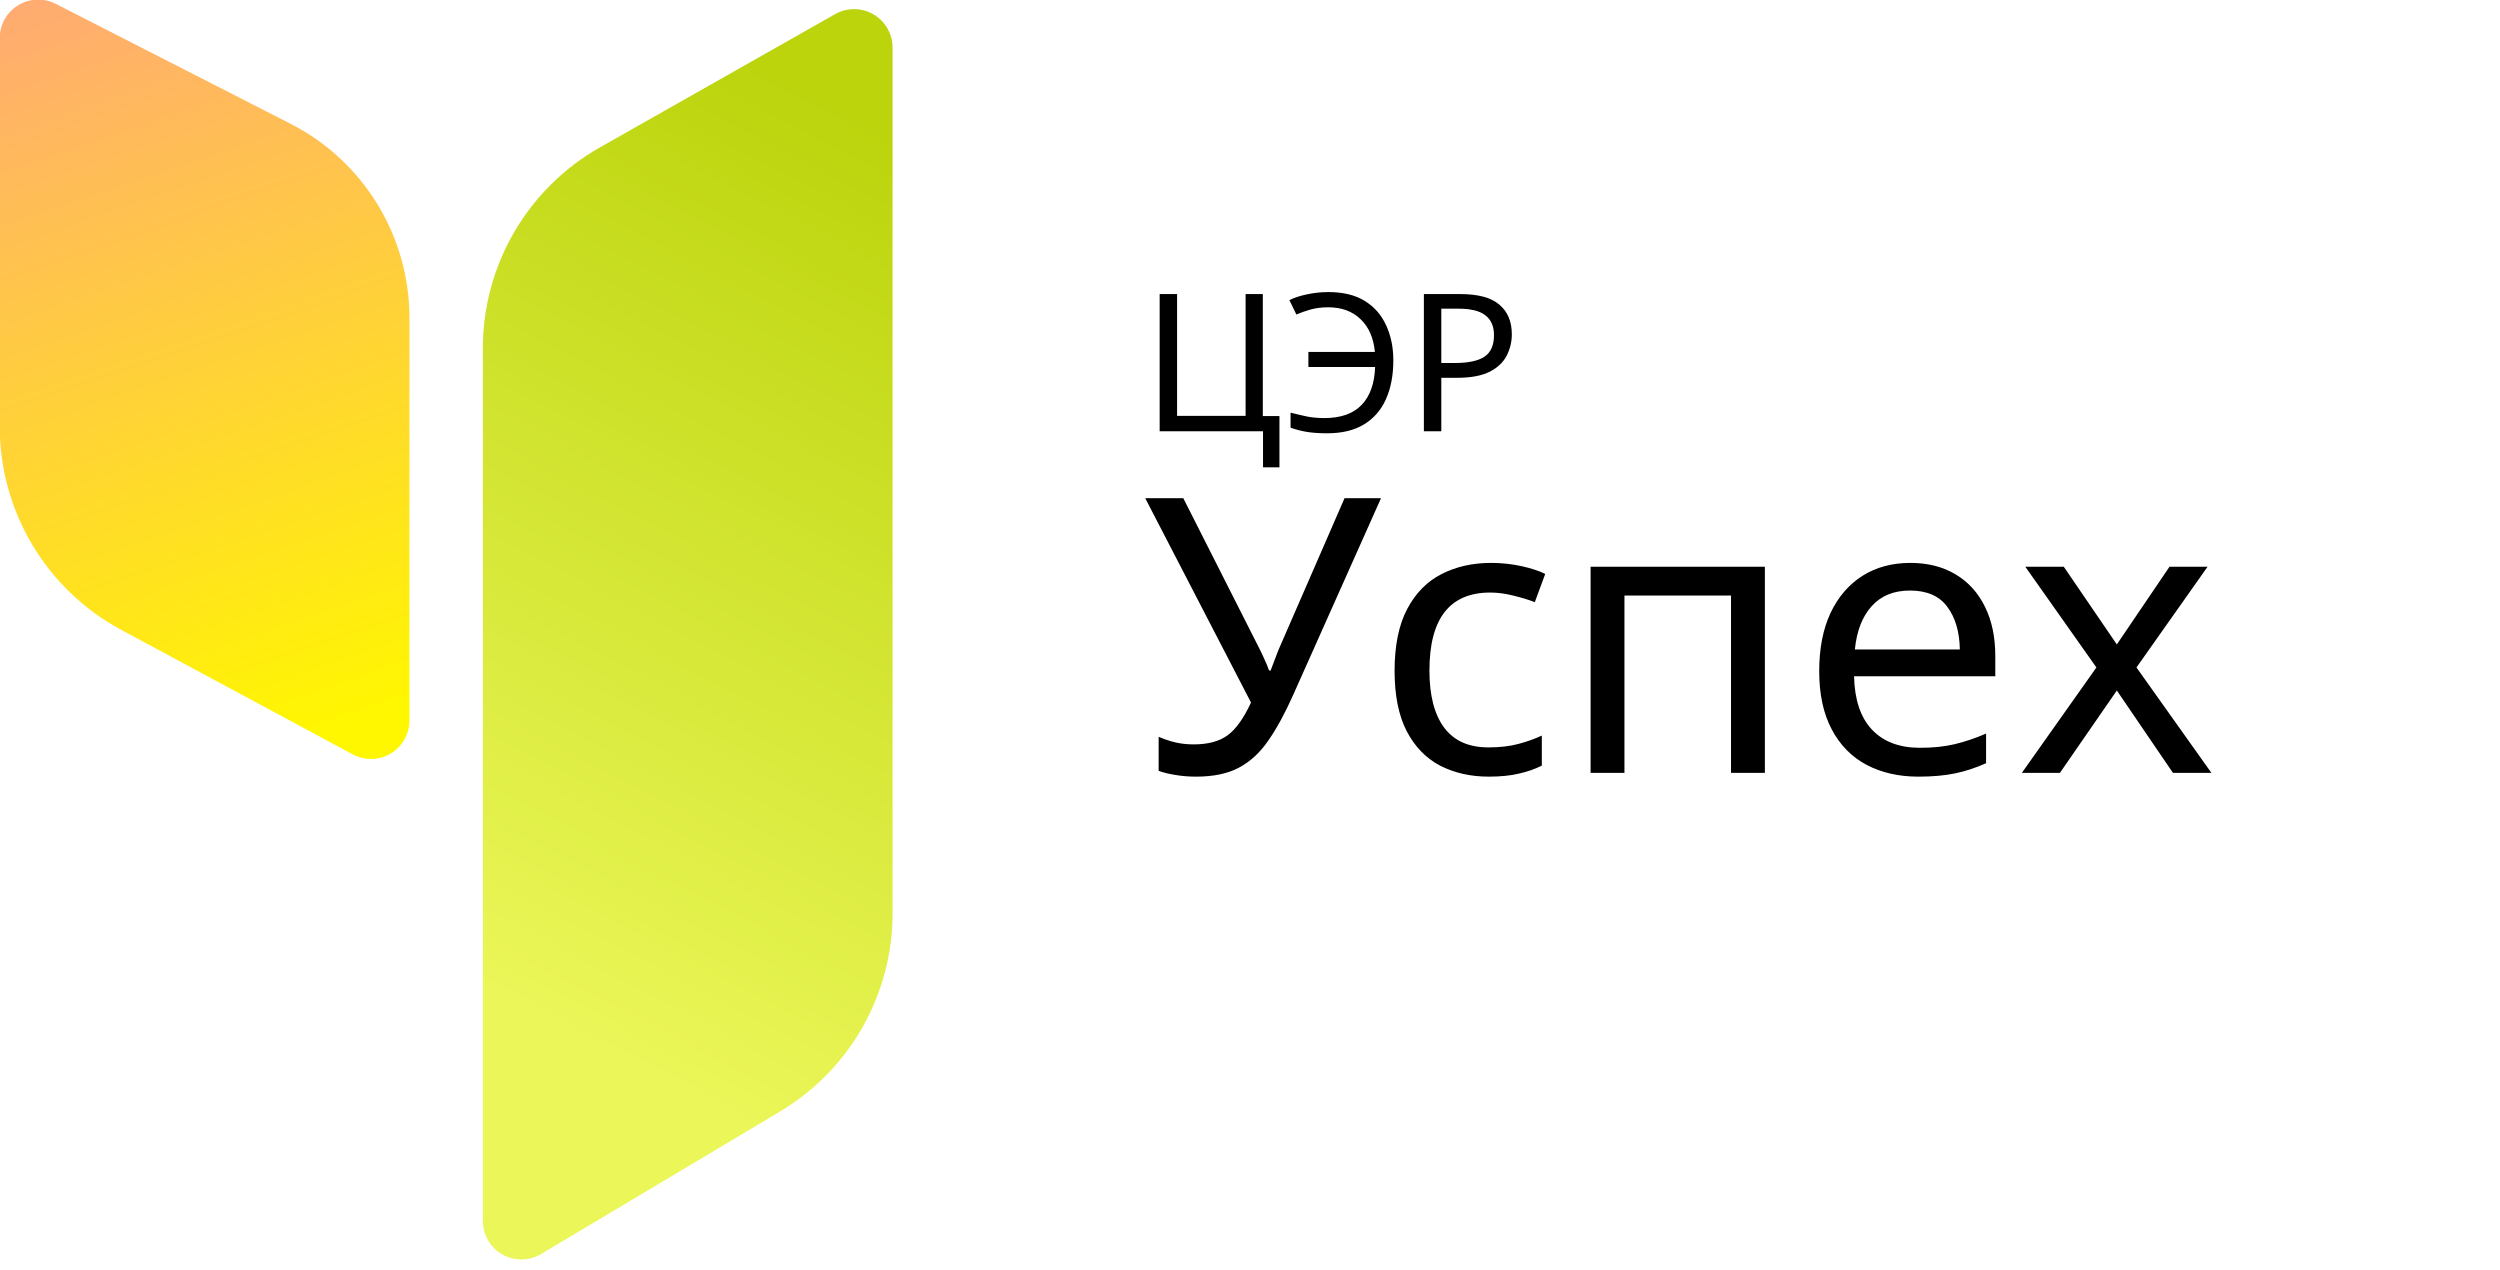
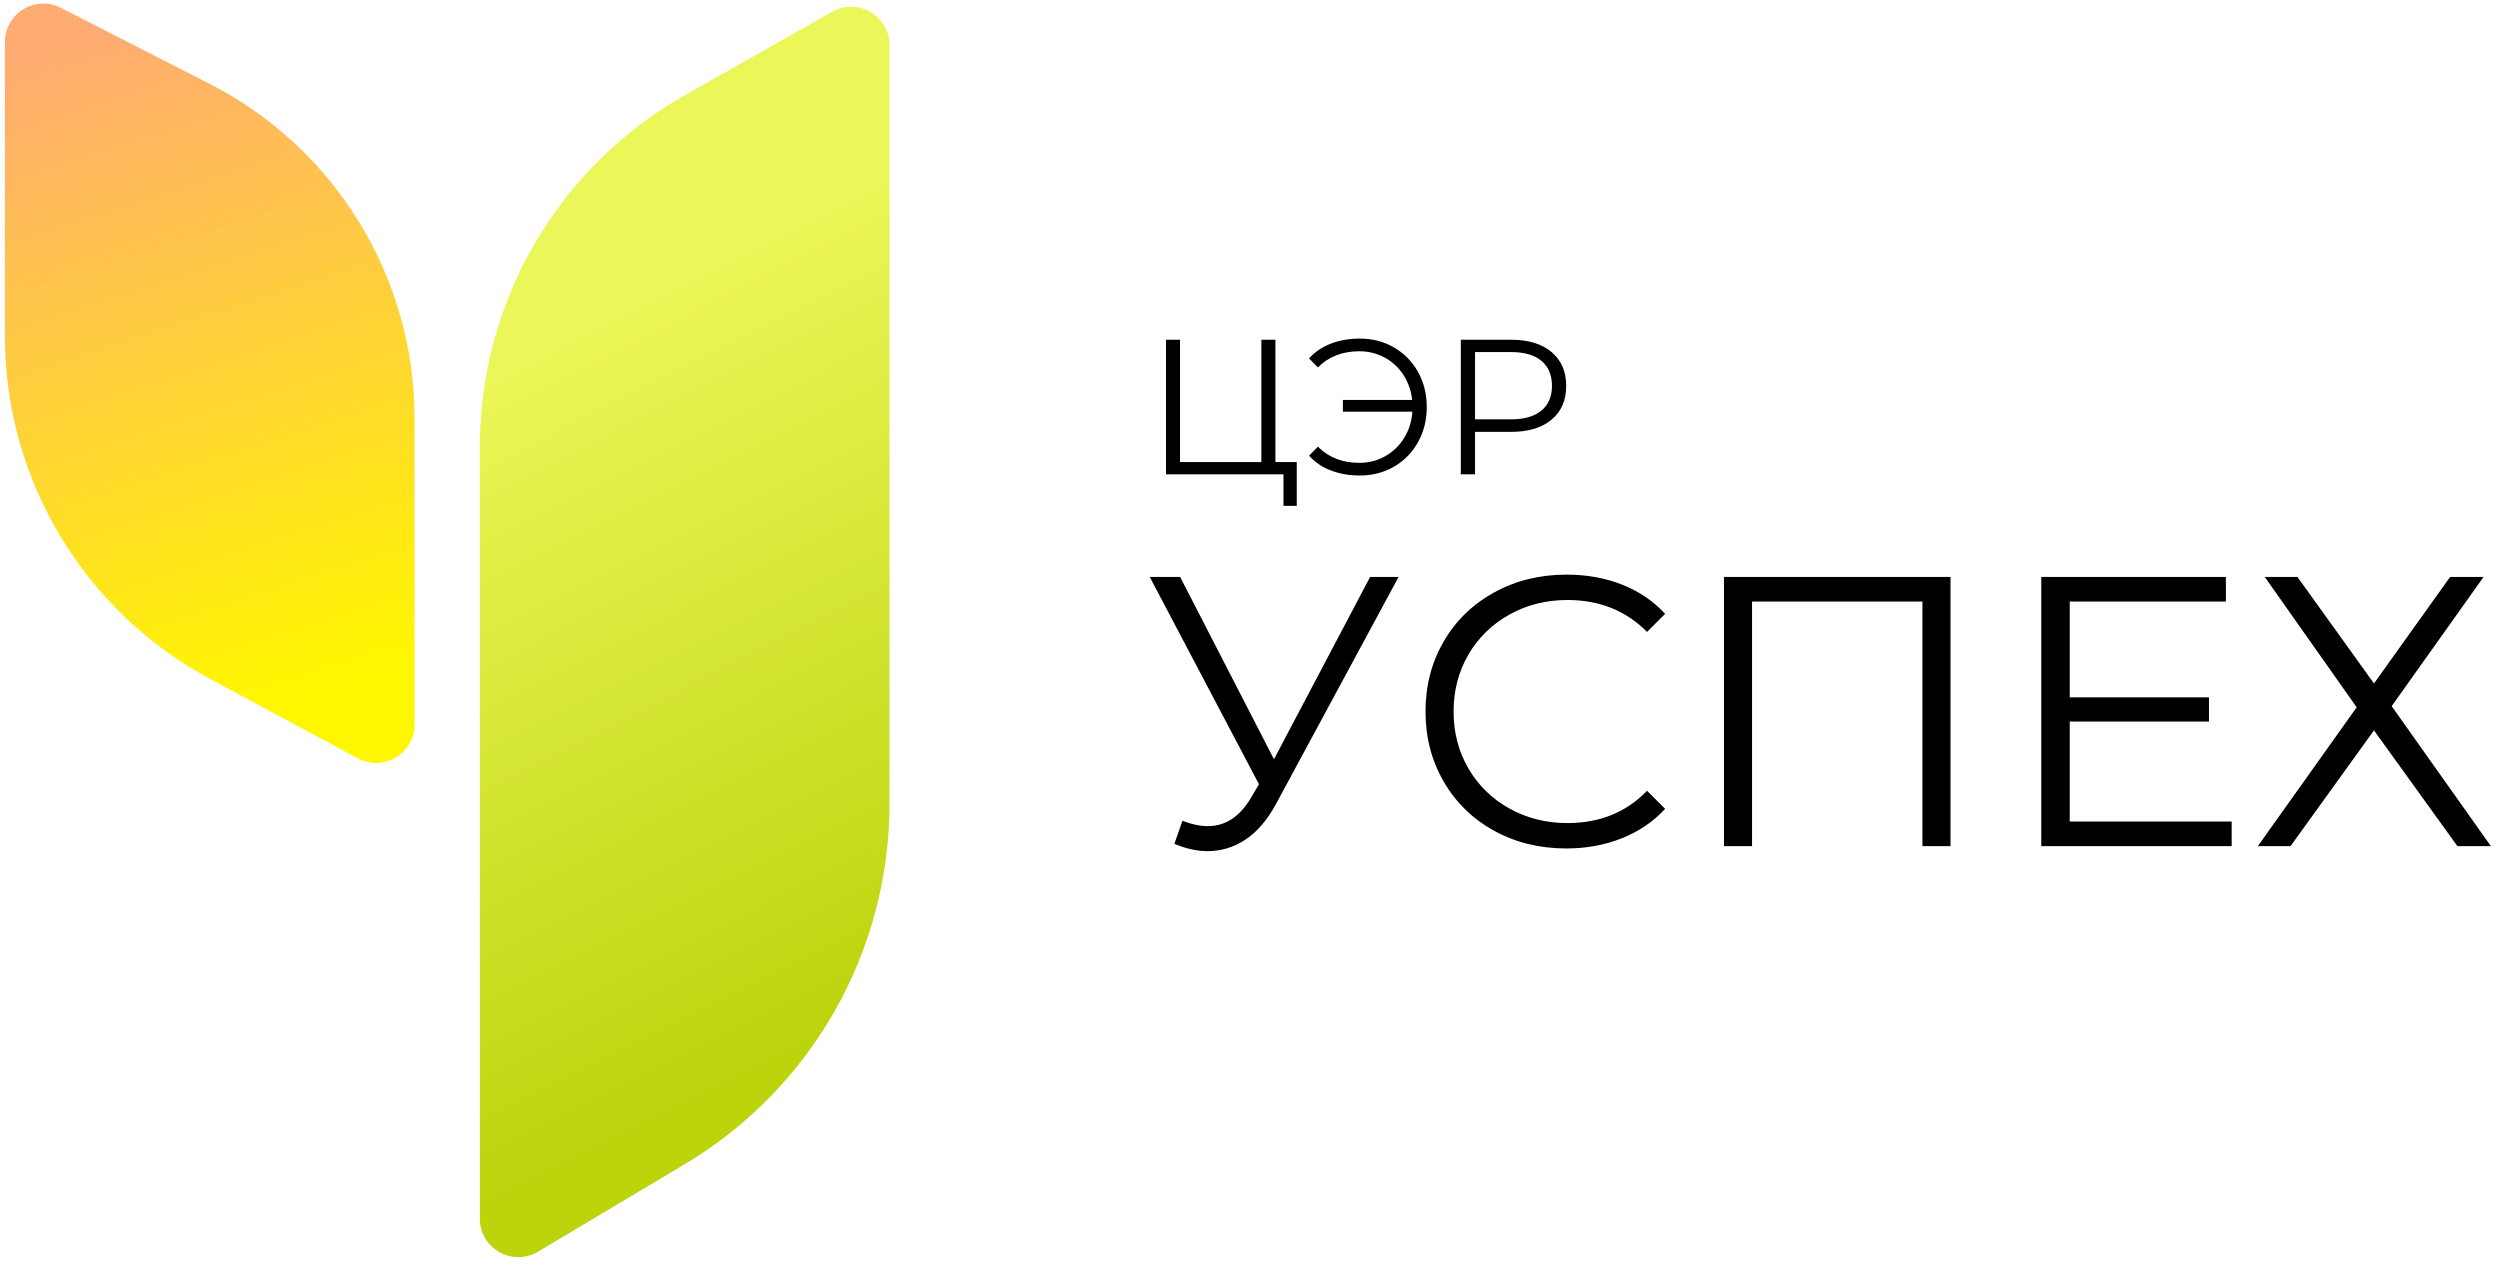
<svg xmlns="http://www.w3.org/2000/svg" width="195" height="99">
  <defs>
-     <linearGradient id="a" x1="15.62" x2="81.15" y1="30.66" y2="64.98" gradientUnits="userSpaceOnUse">
-       <stop offset="0" stop-color="#bbd40c" />
-       <stop offset="1" stop-color="#ebf658" />
+     <linearGradient x1="12.938%" y1="44.251%" x2="77.211%" y2="54.802%" id="a">
+       <stop stop-color="#BBD40C" offset="0%" />
+       <stop stop-color="#EBF658" offset="100%" />
    </linearGradient>
-     <linearGradient id="b" x1="-10.5" x2="47.8" y1="42.35" y2="22.46" gradientUnits="userSpaceOnUse">
-       <stop offset="0" stop-color="#fff700" />
-       <stop offset="1" stop-color="#ffab71" />
+     <linearGradient x1="7.474%" y1="59.932%" x2="99.795%" y2="43.997%" id="b">
+       <stop stop-color="#FFF700" offset="0%" />
+       <stop stop-color="#FFAB71" offset="100%" />
    </linearGradient>
  </defs>
-   <path fill="url(#a)" d="M90.7 42.16a18 18 0 00-15.46-8.78H7.712a3 3 0 00-2.61 4.479l10.396 18.35a18 18 0 0015.661 9.128h68.08a3 3 0 002.577-4.537z" transform="rotate(90 53.5 49.5)" />
-   <path fill="url(#b)" d="M-3.13 23.455a18 18 0 0115.852-9.475h30.309a3 3 0 012.671 4.365L36.341 36.67a17 17 0 01-15.14 9.267H-10.2a3 3 0 01-2.642-4.421z" transform="rotate(-90 16 30)" />
-   <text dominant-baseline="text-before-edge" style="text-transform:uppercase" font-family="'Montserrat','Montserrat-Regular'" font-size="30" transform="translate(89 37)">
-     <tspan style="text-transform:uppercase">Успех</tspan>
-   </text>
-   <text dominant-baseline="text-before-edge" font-family="'Montserrat','Montserrat-Regular'" font-size="15" transform="translate(89 22)">
-     <tspan>ЦЭР</tspan>
-   </text>
+   <g fill="none" fill-rule="evenodd">
+     <path d="M40.088 35.38h59.148a3 3 0 012.61 4.48L95.33 51.358a31.51 31.51 0 01-27.417 15.978H7.71A3 3 0 015.132 62.8l6.823-11.441A32.755 32.755 0 0140.088 35.38z" fill="url(#a)" transform="matrix(0 -1 -1 0 104.764 102.764)" />
+     <path d="M20.109 15.978h22.924a3 3 0 012.672 4.365l-5.933 11.614a29.314 29.314 0 01-26.105 15.978h-23.865a3 3 0 01-2.642-4.421l6.215-11.557a30.354 30.354 0 0126.734-15.979z" fill="url(#b)" transform="rotate(-90 15.359 30.957)" />
+     <path d="M109.09 45l-9.54 17.67c-.68 1.26-1.475 2.195-2.385 2.805-.91.61-1.905.915-2.985.915-.8 0-1.66-.19-2.58-.57l.63-1.8c.72.28 1.38.42 1.98.42 1.38 0 2.51-.75 3.39-2.25l.6-1.02L89.68 45h2.37l7.32 14.22 7.5-14.22h2.22zm13.08 21.18c-2.08 0-3.955-.46-5.625-1.38a10.106 10.106 0 01-3.93-3.825c-.95-1.63-1.425-3.455-1.425-5.475 0-2.02.475-3.845 1.425-5.475.95-1.63 2.265-2.905 3.945-3.825 1.68-.92 3.56-1.38 5.64-1.38 1.56 0 3 .26 4.32.78 1.32.52 2.44 1.28 3.36 2.28l-1.41 1.41c-1.64-1.66-3.71-2.49-6.21-2.49-1.66 0-3.17.38-4.53 1.14a8.33 8.33 0 00-3.195 3.12c-.77 1.32-1.155 2.8-1.155 4.44 0 1.64.385 3.12 1.155 4.44a8.33 8.33 0 003.195 3.12c1.36.76 2.87 1.14 4.53 1.14 2.52 0 4.59-.84 6.21-2.52l1.41 1.41c-.92 1-2.045 1.765-3.375 2.295s-2.775.795-4.335.795zM152.14 45v21h-2.19V46.92h-13.29V66h-2.19V45h17.67zm21.93 19.08V66h-14.85V45h14.4v1.92h-12.18v7.47h10.86v1.89h-10.86v7.8h12.63zM179.2 45l5.97 8.31 5.94-8.31h2.61l-7.17 10.08L194.29 66h-2.61l-6.51-9.03-6.51 9.03h-2.55l7.71-10.83L176.65 45h2.55zM101.147 36.04v3.42h-1.035V37h-9.164V26.5h1.095v9.54h6.344V26.5h1.096v9.54h1.664zm4.92-9.63c.98 0 1.868.23 2.663.69a4.959 4.959 0 011.875 1.912c.455.816.682 1.728.682 2.738s-.227 1.922-.682 2.737a4.959 4.959 0 01-1.875 1.913c-.795.46-1.682.69-2.663.69-.82 0-1.57-.13-2.25-.39a4.358 4.358 0 01-1.71-1.155l.69-.705c.83.84 1.905 1.26 3.225 1.26a4.042 4.042 0 003.503-1.943 4.367 4.367 0 00.637-2.047h-5.415v-.915h5.4a4.407 4.407 0 00-.682-1.957 3.99 3.99 0 00-1.463-1.35 4.09 4.09 0 00-1.98-.488c-1.32 0-2.394.42-3.225 1.26l-.69-.705c.46-.51 1.03-.895 1.71-1.155.68-.26 1.43-.39 2.25-.39zm11.806.09c1.34 0 2.39.32 3.15.96.76.64 1.14 1.52 1.14 2.64s-.38 1.997-1.14 2.633c-.76.635-1.81.952-3.15.952h-2.82V37h-1.11V26.5h3.93zm-.03 6.21c1.04 0 1.834-.227 2.385-.682.55-.456.825-1.098.825-1.928 0-.85-.275-1.502-.825-1.958-.55-.455-1.345-.682-2.385-.682h-2.79v5.25h2.79z" fill="#000" fill-rule="nonzero" />
+   </g>
</svg>
